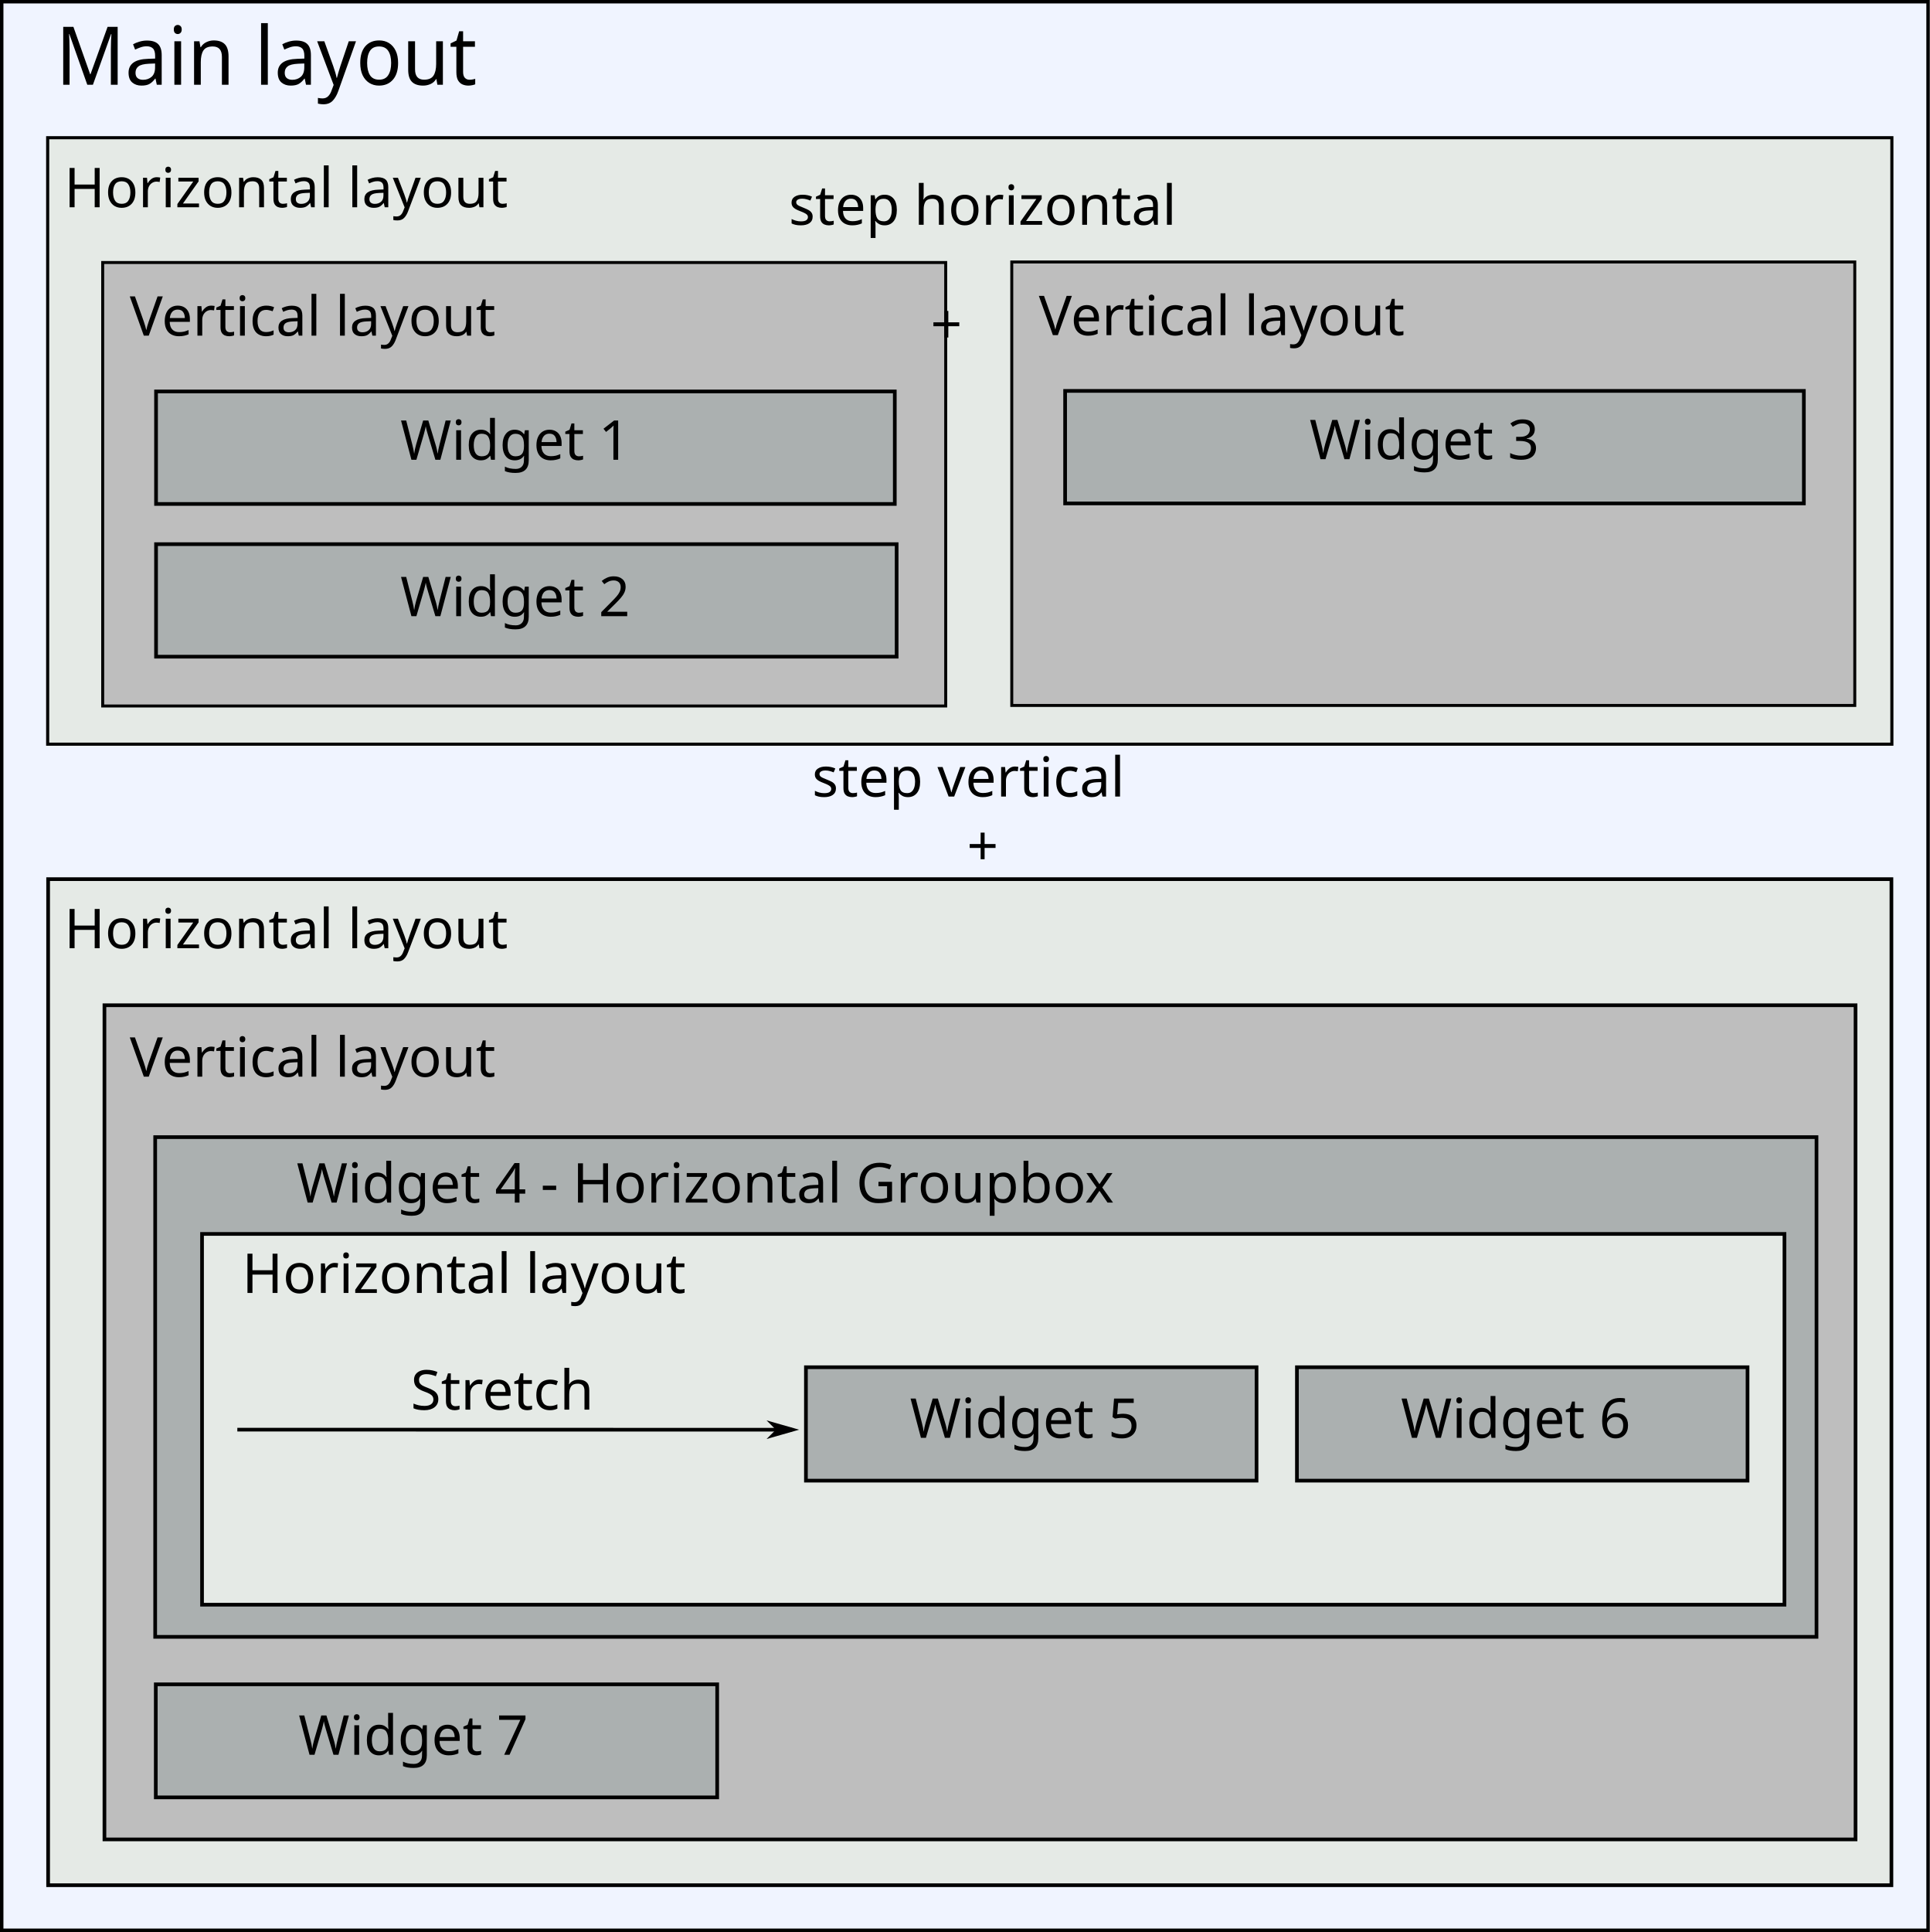
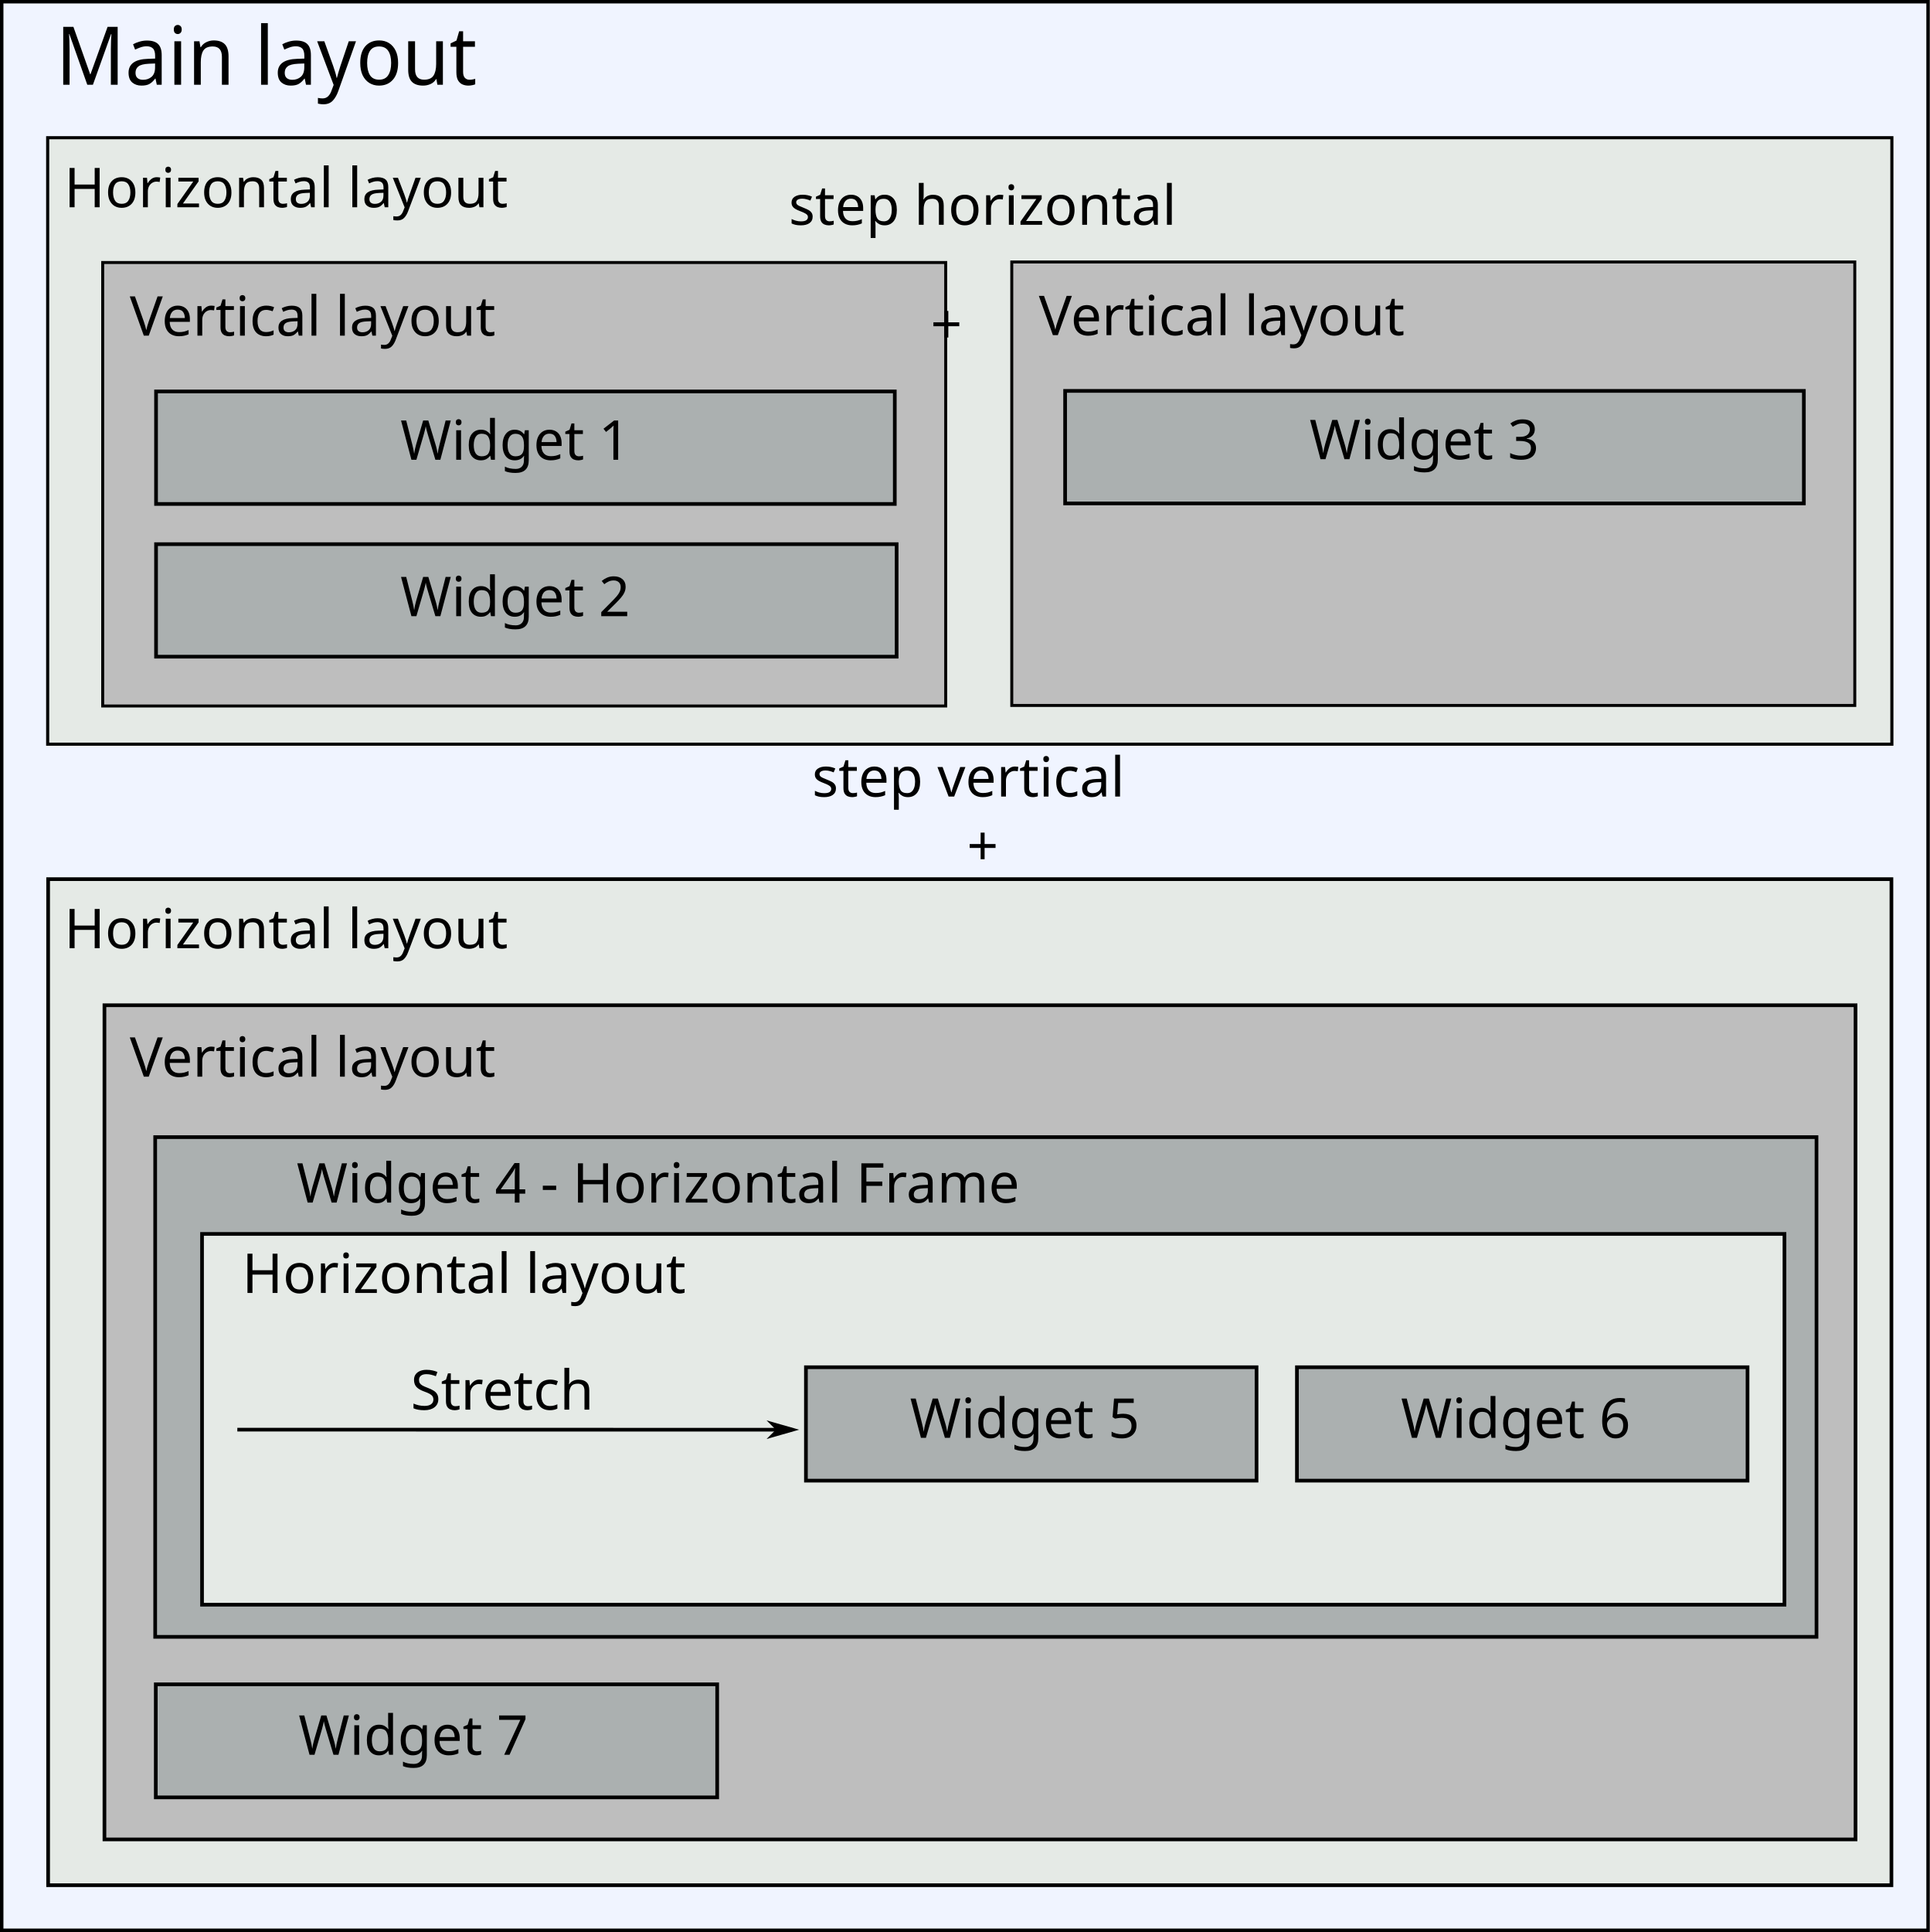
<svg xmlns="http://www.w3.org/2000/svg" width="148.466mm" height="148.601mm" viewBox="0 0 526.06 526.538" id="svg2" version="1.1">
  <defs id="defs4">
    <marker orient="auto" refY="0" refX="0" id="Arrow1Mend" style="overflow:visible">
      <path id="path4969" d="M 0,0 5,-5 -12.5,0 5,5 0,0 Z" style="fill:#000000;fill-opacity:1;fill-rule:evenodd;stroke:#000000;stroke-width:1pt;stroke-opacity:1" transform="matrix(-0.4,0,0,-0.4,-4,0)" />
    </marker>
    <marker orient="auto" refY="0" refX="0" id="Arrow2Lend" style="overflow:visible">
      <path id="path4981" style="fill:#000000;fill-opacity:1;fill-rule:evenodd;stroke:#000000;stroke-width:0.625;stroke-linejoin:round;stroke-opacity:1" d="M 8.719,4.034 -2.207,0.016 8.719,-4.002 c -1.745,2.372 -1.735,5.617 -6e-7,8.035 z" transform="matrix(-1.1,0,0,-1.1,-1.1,0)" />
    </marker>
    <marker orient="auto" refY="0" refX="0" id="Arrow1Lend" style="overflow:visible">
      <path id="path4963" d="M 0,0 5,-5 -12.5,0 5,5 0,0 Z" style="fill:#000000;fill-opacity:1;fill-rule:evenodd;stroke:#000000;stroke-width:1pt;stroke-opacity:1" transform="matrix(-0.8,0,0,-0.8,-10,0)" />
    </marker>
  </defs>
  <g id="layer1" transform="translate(-108.5521,-84.09172)">
    <rect style="fill:#f0f4ff;fill-opacity:1;fill-rule:evenodd;stroke:#000000;stroke-width:0.937;stroke-linecap:butt;stroke-linejoin:miter;stroke-miterlimit:4;stroke-dasharray:none;stroke-opacity:1" id="rect3336" width="525.123" height="525.601" x="109.02" y="84.56" />
    <rect style="fill:#e5eae6;fill-opacity:1;stroke:#000000;stroke-width:0.846;stroke-miterlimit:4;stroke-dasharray:none;stroke-opacity:1" id="rect4138" width="502.728" height="165.282" x="121.548" y="121.624" />
    <rect y="323.69" x="121.671" height="274.189" width="502.483" id="rect4870" style="fill:#e5eae6;fill-opacity:1;stroke:#000000;stroke-width:1;stroke-miterlimit:4;stroke-dasharray:none;stroke-opacity:1" />
    <rect style="fill:#bebebe;fill-opacity:1;stroke:#000000;stroke-width:0.807;stroke-miterlimit:4;stroke-dasharray:none;stroke-opacity:1" id="rect4142" width="229.805" height="120.864" x="136.546" y="155.636" />
    <rect y="358.057" x="137.022" height="227.337" width="477.35" id="rect4872" style="fill:#bebebe;fill-opacity:1;stroke:#000000;stroke-width:1;stroke-miterlimit:4;stroke-dasharray:none;stroke-opacity:1" />
    <rect y="393.999" x="150.855" height="136.191" width="452.874" id="rect4894" style="fill:#abb0b0;fill-opacity:1;stroke:#000000;stroke-width:1;stroke-miterlimit:4;stroke-dasharray:none;stroke-opacity:1" />
    <rect style="fill:#e5eae6;fill-opacity:1;stroke:#000000;stroke-width:1;stroke-miterlimit:4;stroke-dasharray:none;stroke-opacity:1" id="rect4912" width="431.368" height="101.048" x="163.628" y="420.38" />
    <rect style="fill:#abb0b0;fill-opacity:1;stroke:#000000;stroke-width:1;stroke-miterlimit:4;stroke-dasharray:none;stroke-opacity:1" id="rect4844" width="201.381" height="30.665" x="151.09" y="190.774" />
    <rect y="232.394" x="151.091" height="30.664" width="201.885" id="rect4858" style="fill:#abb0b0;fill-opacity:1;stroke:#000000;stroke-width:1;stroke-miterlimit:4;stroke-dasharray:none;stroke-opacity:1" />
    <rect style="fill:#abb0b0;fill-opacity:1;stroke:#000000;stroke-width:1;stroke-miterlimit:4;stroke-dasharray:none;stroke-opacity:1" id="rect4936" width="122.836" height="30.912" x="328.248" y="456.71" />
    <rect y="456.71" x="462.094" height="30.912" width="122.836" id="rect4942" style="fill:#abb0b0;fill-opacity:1;stroke:#000000;stroke-width:1;stroke-miterlimit:4;stroke-dasharray:none;stroke-opacity:1" />
    <rect style="fill:#abb0b0;fill-opacity:1;stroke:#000000;stroke-width:1;stroke-miterlimit:4;stroke-dasharray:none;stroke-opacity:1" id="rect4948" width="153.038" height="30.81" x="151.018" y="543.13" />
    <path style="fill:none;stroke:#000000;stroke-width:1;stroke-miterlimit:4;stroke-dasharray:none;stroke-opacity:1;marker-end:url(#Arrow1Mend)" d="m 173.249,473.725 151.182,0.01" id="path4954" />
    <text xml:space="preserve" style="font-style:normal;font-weight:normal;font-size:24.477px;line-height:125%;font-family:sans-serif;letter-spacing:0px;word-spacing:0px;fill:#000000;fill-opacity:1;stroke:none;stroke-width:1;stroke-linecap:butt;stroke-linejoin:miter;stroke-miterlimit:4;stroke-dasharray:none;stroke-opacity:1" x="127.622" y="103.96" id="text4822" transform="scale(0.9698404,1.031098)">
      <tspan x="127.622" y="103.96" style="font-size:21.453px;fill:#000000;fill-opacity:1;stroke:none;stroke-width:1;stroke-miterlimit:4;stroke-dasharray:none;stroke-opacity:1" id="tspan4211">Main layout</tspan>
    </text>
    <text xml:space="preserve" style="font-style:normal;font-weight:normal;font-size:15px;line-height:125%;font-family:sans-serif;text-align:start;letter-spacing:0px;word-spacing:0px;writing-mode:lr-tb;text-anchor:start;fill:#000000;fill-opacity:1;stroke:none;stroke-width:1;stroke-linecap:butt;stroke-linejoin:miter;stroke-miterlimit:4;stroke-dasharray:none;stroke-opacity:1" x="126.071" y="140.576" id="text4826">
      <tspan id="tspan4828" x="126.071" y="140.576">Horizontal layout</tspan>
    </text>
    <text id="text4830" y="175.576" x="143.929" style="font-style:normal;font-weight:normal;font-size:15px;line-height:125%;font-family:sans-serif;text-align:start;letter-spacing:0px;word-spacing:0px;writing-mode:lr-tb;text-anchor:start;fill:#000000;fill-opacity:1;stroke:none;stroke-width:1;stroke-linecap:butt;stroke-linejoin:miter;stroke-miterlimit:4;stroke-dasharray:none;stroke-opacity:1" xml:space="preserve">
      <tspan y="175.576" x="143.929" id="tspan4832">Vertical layout</tspan>
    </text>
    <text xml:space="preserve" style="font-style:normal;font-weight:normal;font-size:15px;line-height:125%;font-family:sans-serif;text-align:center;letter-spacing:0px;word-spacing:0px;writing-mode:lr-tb;text-anchor:middle;fill:#000000;fill-opacity:1;stroke:none;stroke-width:1;stroke-linecap:butt;stroke-linejoin:miter;stroke-miterlimit:4;stroke-dasharray:none;stroke-opacity:1" x="376.29" y="177.749" id="text4838">
      <tspan x="376.29" y="177.749" id="tspan4842">+</tspan>
    </text>
    <text xml:space="preserve" style="font-style:normal;font-weight:normal;font-size:15px;line-height:125%;font-family:sans-serif;text-align:start;letter-spacing:0px;word-spacing:0px;writing-mode:lr-tb;text-anchor:start;fill:#000000;fill-opacity:1;stroke:none;stroke-width:1;stroke-linecap:butt;stroke-linejoin:miter;stroke-miterlimit:4;stroke-dasharray:none;stroke-opacity:1" x="217.688" y="209.39" id="text4846">
      <tspan id="tspan4848" x="217.688" y="209.39">Widget 1</tspan>
    </text>
    <text id="text4860" y="252.019" x="217.688" style="font-style:normal;font-weight:normal;font-size:15px;line-height:125%;font-family:sans-serif;text-align:start;letter-spacing:0px;word-spacing:0px;writing-mode:lr-tb;text-anchor:start;fill:#000000;fill-opacity:1;stroke:none;stroke-width:1;stroke-linecap:butt;stroke-linejoin:miter;stroke-miterlimit:4;stroke-dasharray:none;stroke-opacity:1" xml:space="preserve">
      <tspan y="252.019" x="217.688" id="tspan4862">Widget 2</tspan>
    </text>
    <text id="text4864" y="301.183" x="386.182" style="font-style:normal;font-weight:normal;font-size:15px;line-height:125%;font-family:sans-serif;text-align:center;letter-spacing:0px;word-spacing:0px;writing-mode:lr-tb;text-anchor:middle;fill:#000000;fill-opacity:1;stroke:none;stroke-width:1;stroke-linecap:butt;stroke-linejoin:miter;stroke-miterlimit:4;stroke-dasharray:none;stroke-opacity:1" xml:space="preserve">
      <tspan y="301.183" x="386.182" id="tspan4866">step vertical</tspan>
      <tspan id="tspan4868" y="319.933" x="386.182">+</tspan>
    </text>
    <text id="text4876" y="342.521" x="126.071" style="font-style:normal;font-weight:normal;font-size:15px;line-height:125%;font-family:sans-serif;text-align:start;letter-spacing:0px;word-spacing:0px;writing-mode:lr-tb;text-anchor:start;fill:#000000;fill-opacity:1;stroke:none;stroke-width:1;stroke-linecap:butt;stroke-linejoin:miter;stroke-miterlimit:4;stroke-dasharray:none;stroke-opacity:1" xml:space="preserve">
      <tspan y="342.521" x="126.071" id="tspan4878">Horizontal layout</tspan>
    </text>
    <text xml:space="preserve" style="font-style:normal;font-weight:normal;font-size:15px;line-height:125%;font-family:sans-serif;text-align:start;letter-spacing:0px;word-spacing:0px;writing-mode:lr-tb;text-anchor:start;fill:#000000;fill-opacity:1;stroke:none;stroke-width:1;stroke-linecap:butt;stroke-linejoin:miter;stroke-miterlimit:4;stroke-dasharray:none;stroke-opacity:1" x="143.929" y="377.521" id="text4880">
      <tspan id="tspan4882" x="143.929" y="377.521">Vertical layout</tspan>
    </text>
    <text id="text4896" y="411.839" x="189.404" style="font-style:normal;font-weight:normal;font-size:15px;line-height:125%;font-family:sans-serif;text-align:start;letter-spacing:0px;word-spacing:0px;writing-mode:lr-tb;text-anchor:start;fill:#000000;fill-opacity:1;stroke:none;stroke-width:1;stroke-linecap:butt;stroke-linejoin:miter;stroke-miterlimit:4;stroke-dasharray:none;stroke-opacity:1" xml:space="preserve">
-       <tspan y="411.839" x="189.404" id="tspan4898">Widget 4 - Horizontal Groupbox</tspan>
+       <tspan y="411.839" x="189.404" id="tspan4898">Widget 4 - Horizontal Frame</tspan>
    </text>
    <text xml:space="preserve" style="font-style:normal;font-weight:normal;font-size:15px;line-height:125%;font-family:sans-serif;text-align:start;letter-spacing:0px;word-spacing:0px;writing-mode:lr-tb;text-anchor:start;fill:#000000;fill-opacity:1;stroke:none;stroke-width:1;stroke-linecap:butt;stroke-linejoin:miter;stroke-miterlimit:4;stroke-dasharray:none;stroke-opacity:1" x="174.559" y="436.465" id="text4914">
      <tspan id="tspan4916" x="174.559" y="436.465">Horizontal layout</tspan>
    </text>
    <text xml:space="preserve" style="font-style:normal;font-weight:normal;font-size:15px;line-height:125%;font-family:sans-serif;text-align:start;letter-spacing:0px;word-spacing:0px;writing-mode:lr-tb;text-anchor:start;fill:#000000;fill-opacity:1;stroke:none;stroke-width:1;stroke-linecap:butt;stroke-linejoin:miter;stroke-miterlimit:4;stroke-dasharray:none;stroke-opacity:1" x="356.584" y="475.955" id="text4938">
      <tspan id="tspan4940" x="356.584" y="475.955">Widget 5</tspan>
    </text>
    <text id="text4944" y="475.955" x="490.429" style="font-style:normal;font-weight:normal;font-size:15px;line-height:125%;font-family:sans-serif;text-align:start;letter-spacing:0px;word-spacing:0px;writing-mode:lr-tb;text-anchor:start;fill:#000000;fill-opacity:1;stroke:none;stroke-width:1;stroke-linecap:butt;stroke-linejoin:miter;stroke-miterlimit:4;stroke-dasharray:none;stroke-opacity:1" xml:space="preserve">
      <tspan y="475.955" x="490.429" id="tspan4946">Widget 6</tspan>
    </text>
    <text xml:space="preserve" style="font-style:normal;font-weight:normal;font-size:15px;line-height:125%;font-family:sans-serif;text-align:start;letter-spacing:0px;word-spacing:0px;writing-mode:lr-tb;text-anchor:start;fill:#000000;fill-opacity:1;stroke:none;stroke-width:1;stroke-linecap:butt;stroke-linejoin:miter;stroke-miterlimit:4;stroke-dasharray:none;stroke-opacity:1" x="189.909" y="562.323" id="text4950">
      <tspan id="tspan4952" x="189.909" y="562.323">Widget 7</tspan>
    </text>
    <text xml:space="preserve" style="font-style:normal;font-weight:normal;font-size:15px;line-height:125%;font-family:sans-serif;text-align:start;letter-spacing:0px;word-spacing:0px;writing-mode:lr-tb;text-anchor:start;fill:#000000;fill-opacity:1;stroke:none;stroke-width:1;stroke-linecap:butt;stroke-linejoin:miter;stroke-miterlimit:4;stroke-dasharray:none;stroke-opacity:1" x="220.509" y="468.27" id="text5294">
      <tspan id="tspan5296" x="220.509" y="468.27">Stretch</tspan>
    </text>
    <text id="text5658" y="145.348" x="386.157" style="font-style:normal;font-weight:normal;font-size:15px;line-height:125%;font-family:sans-serif;text-align:center;letter-spacing:0px;word-spacing:0px;writing-mode:lr-tb;text-anchor:middle;fill:#000000;fill-opacity:1;stroke:none;stroke-width:1;stroke-linecap:butt;stroke-linejoin:miter;stroke-miterlimit:4;stroke-dasharray:none;stroke-opacity:1" xml:space="preserve">
      <tspan id="tspan5662" y="145.348" x="386.157">step horizontal</tspan>
    </text>
    <rect y="155.488" x="384.36" height="120.864" width="229.805" id="rect4255" style="fill:#bebebe;fill-opacity:1;stroke:#000000;stroke-width:0.807;stroke-miterlimit:4;stroke-dasharray:none;stroke-opacity:1" />
    <rect y="190.626" x="398.904" height="30.665" width="201.381" id="rect4257" style="fill:#abb0b0;fill-opacity:1;stroke:#000000;stroke-width:1;stroke-miterlimit:4;stroke-dasharray:none;stroke-opacity:1" />
    <text xml:space="preserve" style="font-style:normal;font-weight:normal;font-size:15px;line-height:125%;font-family:sans-serif;text-align:start;letter-spacing:0px;word-spacing:0px;writing-mode:lr-tb;text-anchor:start;fill:#000000;fill-opacity:1;stroke:none;stroke-width:1;stroke-linecap:butt;stroke-linejoin:miter;stroke-miterlimit:4;stroke-dasharray:none;stroke-opacity:1" x="391.742" y="175.429" id="text4261">
      <tspan id="tspan4263" x="391.742" y="175.429">Vertical layout</tspan>
    </text>
    <text id="text4265" y="209.242" x="465.502" style="font-style:normal;font-weight:normal;font-size:15px;line-height:125%;font-family:sans-serif;text-align:start;letter-spacing:0px;word-spacing:0px;writing-mode:lr-tb;text-anchor:start;fill:#000000;fill-opacity:1;stroke:none;stroke-width:1;stroke-linecap:butt;stroke-linejoin:miter;stroke-miterlimit:4;stroke-dasharray:none;stroke-opacity:1" xml:space="preserve">
      <tspan y="209.242" x="465.502" id="tspan4267">Widget 3</tspan>
    </text>
  </g>
</svg>
